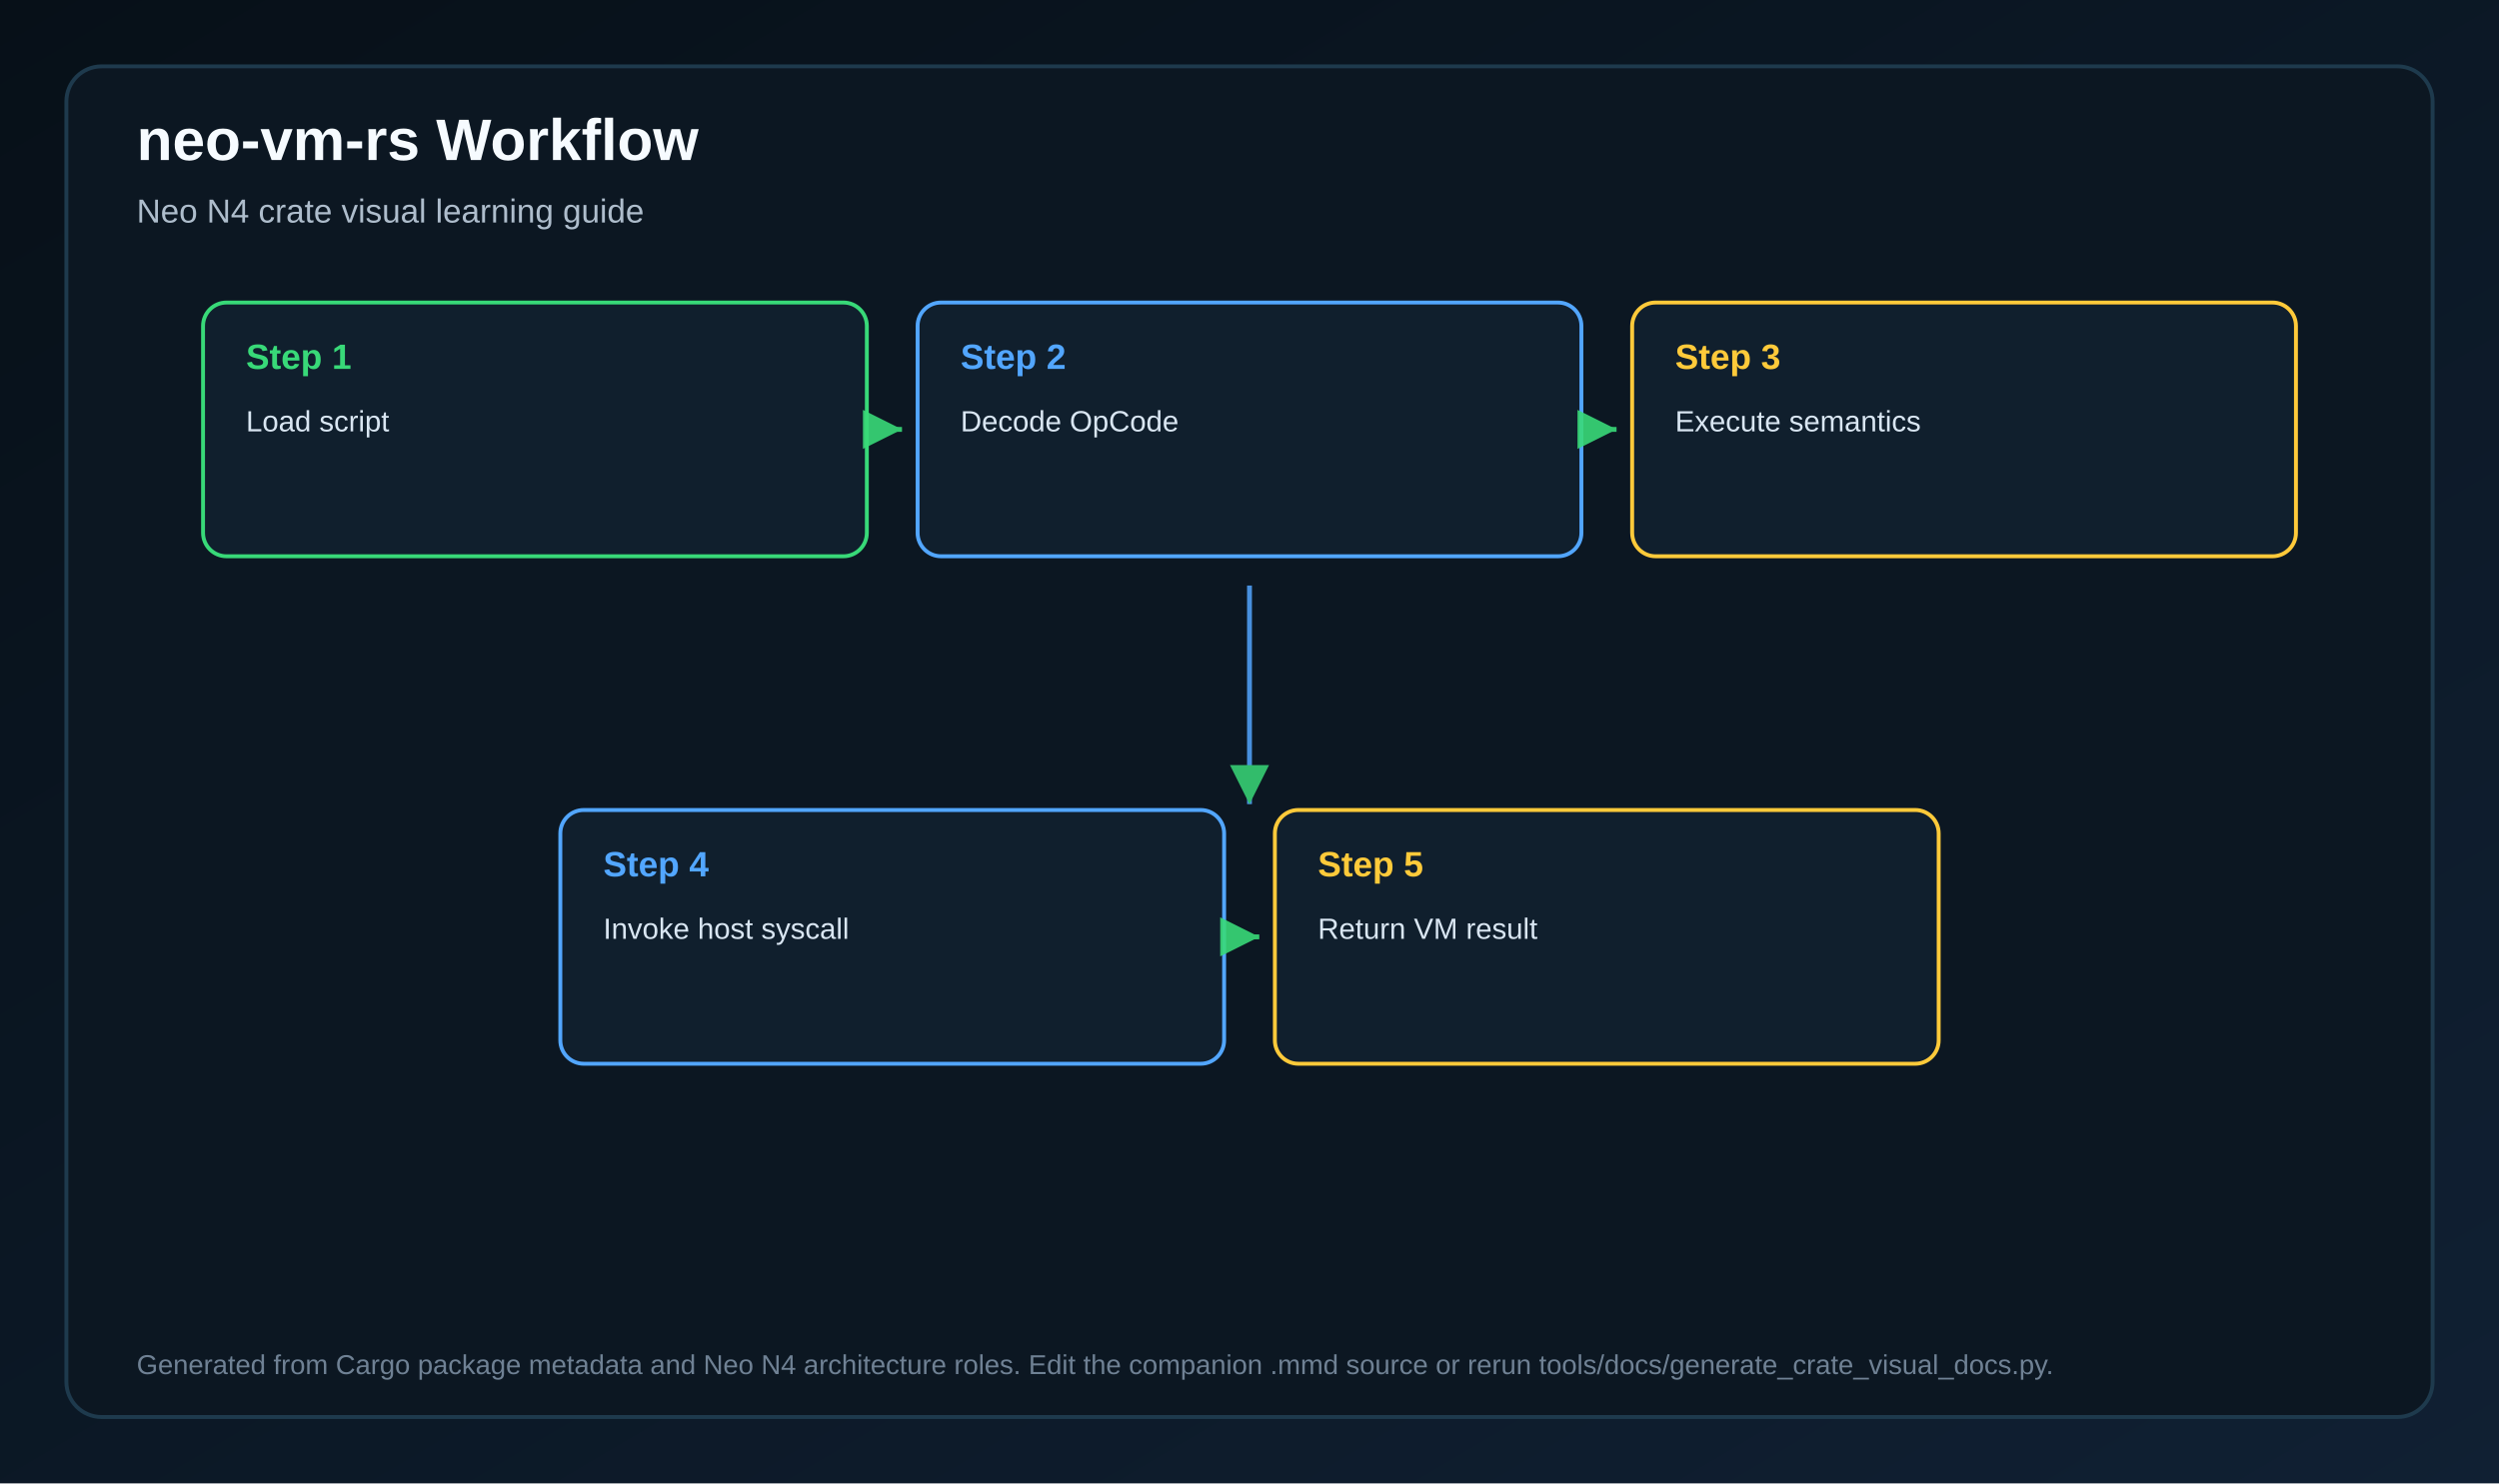
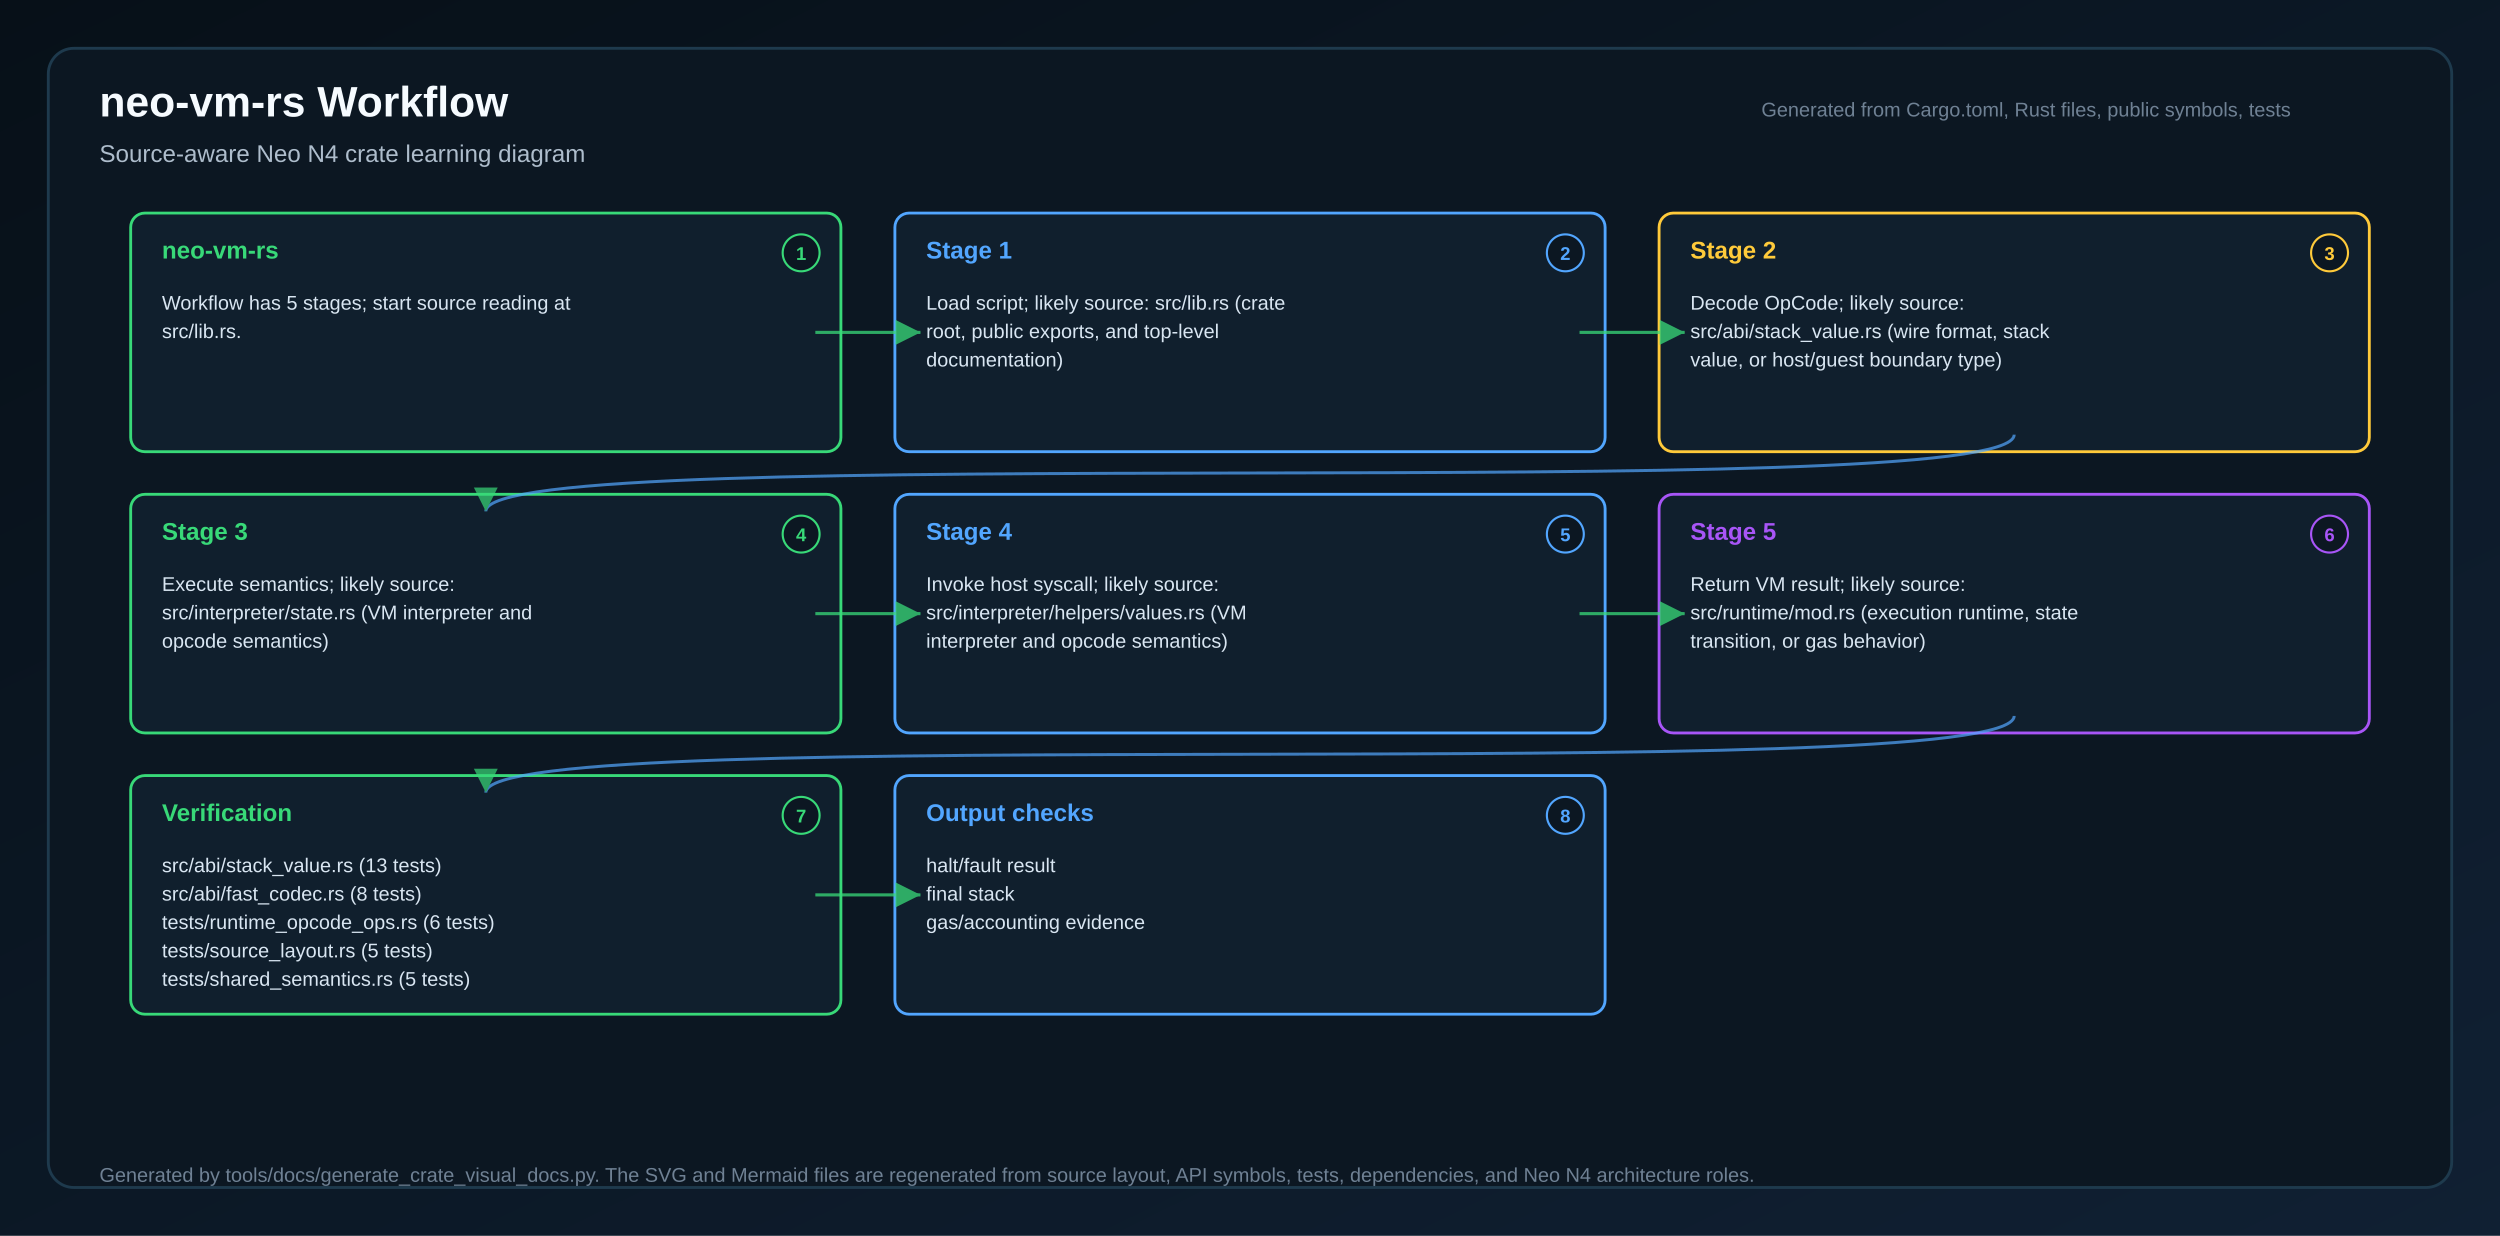
- <svg xmlns="http://www.w3.org/2000/svg" width="1280" height="760" viewBox="0 0 1280 760" role="img" aria-label="neo-vm-rs Workflow">
+ <svg xmlns="http://www.w3.org/2000/svg" width="1760" height="870" viewBox="0 0 1760 870" role="img" aria-label="neo-vm-rs Workflow">
  <defs>
    <linearGradient id="bg" x1="0" x2="1" y1="0" y2="1">
      <stop offset="0" stop-color="#071018" />
      <stop offset="1" stop-color="#102033" />
    </linearGradient>
    <marker id="arrow" markerWidth="12" markerHeight="12" refX="10" refY="6" orient="auto">
      <path d="M2,2 L10,6 L2,10 Z" fill="#38d978" />
    </marker>
  </defs>
-   <rect x="0" y="0" width="1280" height="760" fill="url(#bg)" />
-   <rect x="34" y="34" width="1212" height="692" rx="18" fill="#0c1722" stroke="#1e3a4d" stroke-width="2" />
+   <rect x="0" y="0" width="1760" height="870" fill="url(#bg)" />
+   <rect x="34" y="34" width="1692" height="802" rx="18" fill="#0c1722" stroke="#1e3a4d" stroke-width="2" />
  <text x="70" y="82" fill="#f6fbff" font-size="30" font-family="Segoe UI, Arial, sans-serif" font-weight="700">neo-vm-rs Workflow</text>
-   <text x="70" y="114" fill="#aebdcc" font-size="17" font-family="Segoe UI, Arial, sans-serif">Neo N4 crate visual learning guide</text>
-   <rect x="104" y="155" width="340" height="130" rx="12" fill="#101f2d" stroke="#38d978" stroke-width="2" />
-   <text x="126" y="189" fill="#38d978" font-size="18" font-family="Segoe UI, Arial, sans-serif" font-weight="700">Step 1</text>
-   <text x="126" y="221" fill="#d9e6f2" font-size="15" font-family="Segoe UI, Arial, sans-serif">Load script</text>
-   <rect x="470" y="155" width="340" height="130" rx="12" fill="#101f2d" stroke="#52a6ff" stroke-width="2" />
-   <text x="492" y="189" fill="#52a6ff" font-size="18" font-family="Segoe UI, Arial, sans-serif" font-weight="700">Step 2</text>
-   <text x="492" y="221" fill="#d9e6f2" font-size="15" font-family="Segoe UI, Arial, sans-serif">Decode OpCode</text>
-   <line x1="452" y1="220" x2="462" y2="220" stroke="#38d978" stroke-width="2.5" marker-end="url(#arrow)" opacity="0.9" />
-   <rect x="836" y="155" width="340" height="130" rx="12" fill="#101f2d" stroke="#ffca3a" stroke-width="2" />
-   <text x="858" y="189" fill="#ffca3a" font-size="18" font-family="Segoe UI, Arial, sans-serif" font-weight="700">Step 3</text>
-   <text x="858" y="221" fill="#d9e6f2" font-size="15" font-family="Segoe UI, Arial, sans-serif">Execute semantics</text>
-   <line x1="818" y1="220" x2="828" y2="220" stroke="#38d978" stroke-width="2.5" marker-end="url(#arrow)" opacity="0.9" />
-   <rect x="287" y="415" width="340" height="130" rx="12" fill="#101f2d" stroke="#52a6ff" stroke-width="2" />
-   <text x="309" y="449" fill="#52a6ff" font-size="18" font-family="Segoe UI, Arial, sans-serif" font-weight="700">Step 4</text>
-   <text x="309" y="481" fill="#d9e6f2" font-size="15" font-family="Segoe UI, Arial, sans-serif">Invoke host syscall</text>
-   <rect x="653" y="415" width="340" height="130" rx="12" fill="#101f2d" stroke="#ffca3a" stroke-width="2" />
-   <text x="675" y="449" fill="#ffca3a" font-size="18" font-family="Segoe UI, Arial, sans-serif" font-weight="700">Step 5</text>
-   <text x="675" y="481" fill="#d9e6f2" font-size="15" font-family="Segoe UI, Arial, sans-serif">Return VM result</text>
-   <line x1="635" y1="480" x2="645" y2="480" stroke="#38d978" stroke-width="2.5" marker-end="url(#arrow)" opacity="0.9" />
-   <path d="M640 300 C640 350 640 370 640 412" stroke="#52a6ff" stroke-width="2.5" fill="none" marker-end="url(#arrow)" opacity="0.85" />
-   <text x="70" y="704" fill="#6f8194" font-size="14" font-family="Segoe UI, Arial, sans-serif">Generated from Cargo package metadata and Neo N4 architecture roles. Edit the companion .mmd source or rerun tools/docs/generate_crate_visual_docs.py.</text>
+   <text x="70" y="114" fill="#aebdcc" font-size="17" font-family="Segoe UI, Arial, sans-serif">Source-aware Neo N4 crate learning diagram</text>
+   <text x="1240" y="82" fill="#6f8194" font-size="14" font-family="Segoe UI, Arial, sans-serif">Generated from Cargo.toml, Rust files, public symbols, tests</text>
+   <rect x="92" y="150" width="500" height="168" rx="10" fill="#101f2d" stroke="#38d978" stroke-width="2" />
+   <circle cx="564" cy="178" r="13" fill="#0c1722" stroke="#38d978" stroke-width="1.5" />
+   <text x="564" y="183" text-anchor="middle" fill="#38d978" font-size="13" font-family="Segoe UI, Arial, sans-serif" font-weight="700">1</text>
+   <text x="114" y="182" fill="#38d978" font-size="17" font-family="Segoe UI, Arial, sans-serif" font-weight="700">neo-vm-rs</text>
+   <text x="114" y="218" fill="#d9e6f2" font-size="14" font-family="Segoe UI, Arial, sans-serif">Workflow has 5 stages; start source reading at</text>
+   <text x="114" y="238" fill="#d9e6f2" font-size="14" font-family="Segoe UI, Arial, sans-serif">src/lib.rs.</text>
+   <rect x="630" y="150" width="500" height="168" rx="10" fill="#101f2d" stroke="#52a6ff" stroke-width="2" />
+   <circle cx="1102" cy="178" r="13" fill="#0c1722" stroke="#52a6ff" stroke-width="1.5" />
+   <text x="1102" y="183" text-anchor="middle" fill="#52a6ff" font-size="13" font-family="Segoe UI, Arial, sans-serif" font-weight="700">2</text>
+   <text x="652" y="182" fill="#52a6ff" font-size="17" font-family="Segoe UI, Arial, sans-serif" font-weight="700">Stage 1</text>
+   <text x="652" y="218" fill="#d9e6f2" font-size="14" font-family="Segoe UI, Arial, sans-serif">Load script; likely source: src/lib.rs (crate</text>
+   <text x="652" y="238" fill="#d9e6f2" font-size="14" font-family="Segoe UI, Arial, sans-serif">root, public exports, and top-level</text>
+   <text x="652" y="258" fill="#d9e6f2" font-size="14" font-family="Segoe UI, Arial, sans-serif">documentation)</text>
+   <rect x="1168" y="150" width="500" height="168" rx="10" fill="#101f2d" stroke="#ffca3a" stroke-width="2" />
+   <circle cx="1640" cy="178" r="13" fill="#0c1722" stroke="#ffca3a" stroke-width="1.5" />
+   <text x="1640" y="183" text-anchor="middle" fill="#ffca3a" font-size="13" font-family="Segoe UI, Arial, sans-serif" font-weight="700">3</text>
+   <text x="1190" y="182" fill="#ffca3a" font-size="17" font-family="Segoe UI, Arial, sans-serif" font-weight="700">Stage 2</text>
+   <text x="1190" y="218" fill="#d9e6f2" font-size="14" font-family="Segoe UI, Arial, sans-serif">Decode OpCode; likely source:</text>
+   <text x="1190" y="238" fill="#d9e6f2" font-size="14" font-family="Segoe UI, Arial, sans-serif">src/abi/stack_value.rs (wire format, stack</text>
+   <text x="1190" y="258" fill="#d9e6f2" font-size="14" font-family="Segoe UI, Arial, sans-serif">value, or host/guest boundary type)</text>
+   <rect x="92" y="348" width="500" height="168" rx="10" fill="#101f2d" stroke="#38d978" stroke-width="2" />
+   <circle cx="564" cy="376" r="13" fill="#0c1722" stroke="#38d978" stroke-width="1.5" />
+   <text x="564" y="381" text-anchor="middle" fill="#38d978" font-size="13" font-family="Segoe UI, Arial, sans-serif" font-weight="700">4</text>
+   <text x="114" y="380" fill="#38d978" font-size="17" font-family="Segoe UI, Arial, sans-serif" font-weight="700">Stage 3</text>
+   <text x="114" y="416" fill="#d9e6f2" font-size="14" font-family="Segoe UI, Arial, sans-serif">Execute semantics; likely source:</text>
+   <text x="114" y="436" fill="#d9e6f2" font-size="14" font-family="Segoe UI, Arial, sans-serif">src/interpreter/state.rs (VM interpreter and</text>
+   <text x="114" y="456" fill="#d9e6f2" font-size="14" font-family="Segoe UI, Arial, sans-serif">opcode semantics)</text>
+   <rect x="630" y="348" width="500" height="168" rx="10" fill="#101f2d" stroke="#52a6ff" stroke-width="2" />
+   <circle cx="1102" cy="376" r="13" fill="#0c1722" stroke="#52a6ff" stroke-width="1.5" />
+   <text x="1102" y="381" text-anchor="middle" fill="#52a6ff" font-size="13" font-family="Segoe UI, Arial, sans-serif" font-weight="700">5</text>
+   <text x="652" y="380" fill="#52a6ff" font-size="17" font-family="Segoe UI, Arial, sans-serif" font-weight="700">Stage 4</text>
+   <text x="652" y="416" fill="#d9e6f2" font-size="14" font-family="Segoe UI, Arial, sans-serif">Invoke host syscall; likely source:</text>
+   <text x="652" y="436" fill="#d9e6f2" font-size="14" font-family="Segoe UI, Arial, sans-serif">src/interpreter/helpers/values.rs (VM</text>
+   <text x="652" y="456" fill="#d9e6f2" font-size="14" font-family="Segoe UI, Arial, sans-serif">interpreter and opcode semantics)</text>
+   <rect x="1168" y="348" width="500" height="168" rx="10" fill="#101f2d" stroke="#a855f7" stroke-width="2" />
+   <circle cx="1640" cy="376" r="13" fill="#0c1722" stroke="#a855f7" stroke-width="1.5" />
+   <text x="1640" y="381" text-anchor="middle" fill="#a855f7" font-size="13" font-family="Segoe UI, Arial, sans-serif" font-weight="700">6</text>
+   <text x="1190" y="380" fill="#a855f7" font-size="17" font-family="Segoe UI, Arial, sans-serif" font-weight="700">Stage 5</text>
+   <text x="1190" y="416" fill="#d9e6f2" font-size="14" font-family="Segoe UI, Arial, sans-serif">Return VM result; likely source:</text>
+   <text x="1190" y="436" fill="#d9e6f2" font-size="14" font-family="Segoe UI, Arial, sans-serif">src/runtime/mod.rs (execution runtime, state</text>
+   <text x="1190" y="456" fill="#d9e6f2" font-size="14" font-family="Segoe UI, Arial, sans-serif">transition, or gas behavior)</text>
+   <rect x="92" y="546" width="500" height="168" rx="10" fill="#101f2d" stroke="#38d978" stroke-width="2" />
+   <circle cx="564" cy="574" r="13" fill="#0c1722" stroke="#38d978" stroke-width="1.5" />
+   <text x="564" y="579" text-anchor="middle" fill="#38d978" font-size="13" font-family="Segoe UI, Arial, sans-serif" font-weight="700">7</text>
+   <text x="114" y="578" fill="#38d978" font-size="17" font-family="Segoe UI, Arial, sans-serif" font-weight="700">Verification</text>
+   <text x="114" y="614" fill="#d9e6f2" font-size="14" font-family="Segoe UI, Arial, sans-serif">src/abi/stack_value.rs (13 tests)</text>
+   <text x="114" y="634" fill="#d9e6f2" font-size="14" font-family="Segoe UI, Arial, sans-serif">src/abi/fast_codec.rs (8 tests)</text>
+   <text x="114" y="654" fill="#d9e6f2" font-size="14" font-family="Segoe UI, Arial, sans-serif">tests/runtime_opcode_ops.rs (6 tests)</text>
+   <text x="114" y="674" fill="#d9e6f2" font-size="14" font-family="Segoe UI, Arial, sans-serif">tests/source_layout.rs (5 tests)</text>
+   <text x="114" y="694" fill="#d9e6f2" font-size="14" font-family="Segoe UI, Arial, sans-serif">tests/shared_semantics.rs (5 tests)</text>
+   <rect x="630" y="546" width="500" height="168" rx="10" fill="#101f2d" stroke="#52a6ff" stroke-width="2" />
+   <circle cx="1102" cy="574" r="13" fill="#0c1722" stroke="#52a6ff" stroke-width="1.5" />
+   <text x="1102" y="579" text-anchor="middle" fill="#52a6ff" font-size="13" font-family="Segoe UI, Arial, sans-serif" font-weight="700">8</text>
+   <text x="652" y="578" fill="#52a6ff" font-size="17" font-family="Segoe UI, Arial, sans-serif" font-weight="700">Output checks</text>
+   <text x="652" y="614" fill="#d9e6f2" font-size="14" font-family="Segoe UI, Arial, sans-serif">halt/fault result</text>
+   <text x="652" y="634" fill="#d9e6f2" font-size="14" font-family="Segoe UI, Arial, sans-serif">final stack</text>
+   <text x="652" y="654" fill="#d9e6f2" font-size="14" font-family="Segoe UI, Arial, sans-serif">gas/accounting evidence</text>
+   <line x1="574" y1="234" x2="648" y2="234" stroke="#38d978" stroke-width="2.2" marker-end="url(#arrow)" opacity="0.75" />
+   <line x1="1112" y1="234" x2="1186" y2="234" stroke="#38d978" stroke-width="2.2" marker-end="url(#arrow)" opacity="0.75" />
+   <line x1="574" y1="432" x2="648" y2="432" stroke="#38d978" stroke-width="2.2" marker-end="url(#arrow)" opacity="0.75" />
+   <line x1="1112" y1="432" x2="1186" y2="432" stroke="#38d978" stroke-width="2.2" marker-end="url(#arrow)" opacity="0.75" />
+   <line x1="574" y1="630" x2="648" y2="630" stroke="#38d978" stroke-width="2.2" marker-end="url(#arrow)" opacity="0.75" />
+   <path d="M1418 306 C1418 358, 342 308, 342 360" stroke="#52a6ff" stroke-width="2.1" fill="none" marker-end="url(#arrow)" opacity="0.7" />
+   <path d="M1418 504 C1418 556, 342 506, 342 558" stroke="#52a6ff" stroke-width="2.1" fill="none" marker-end="url(#arrow)" opacity="0.7" />
+   <text x="70" y="832" fill="#6f8194" font-size="14" font-family="Segoe UI, Arial, sans-serif">Generated by tools/docs/generate_crate_visual_docs.py. The SVG and Mermaid files are regenerated from source layout, API symbols, tests, dependencies, and Neo N4 architecture roles.</text>
</svg>
